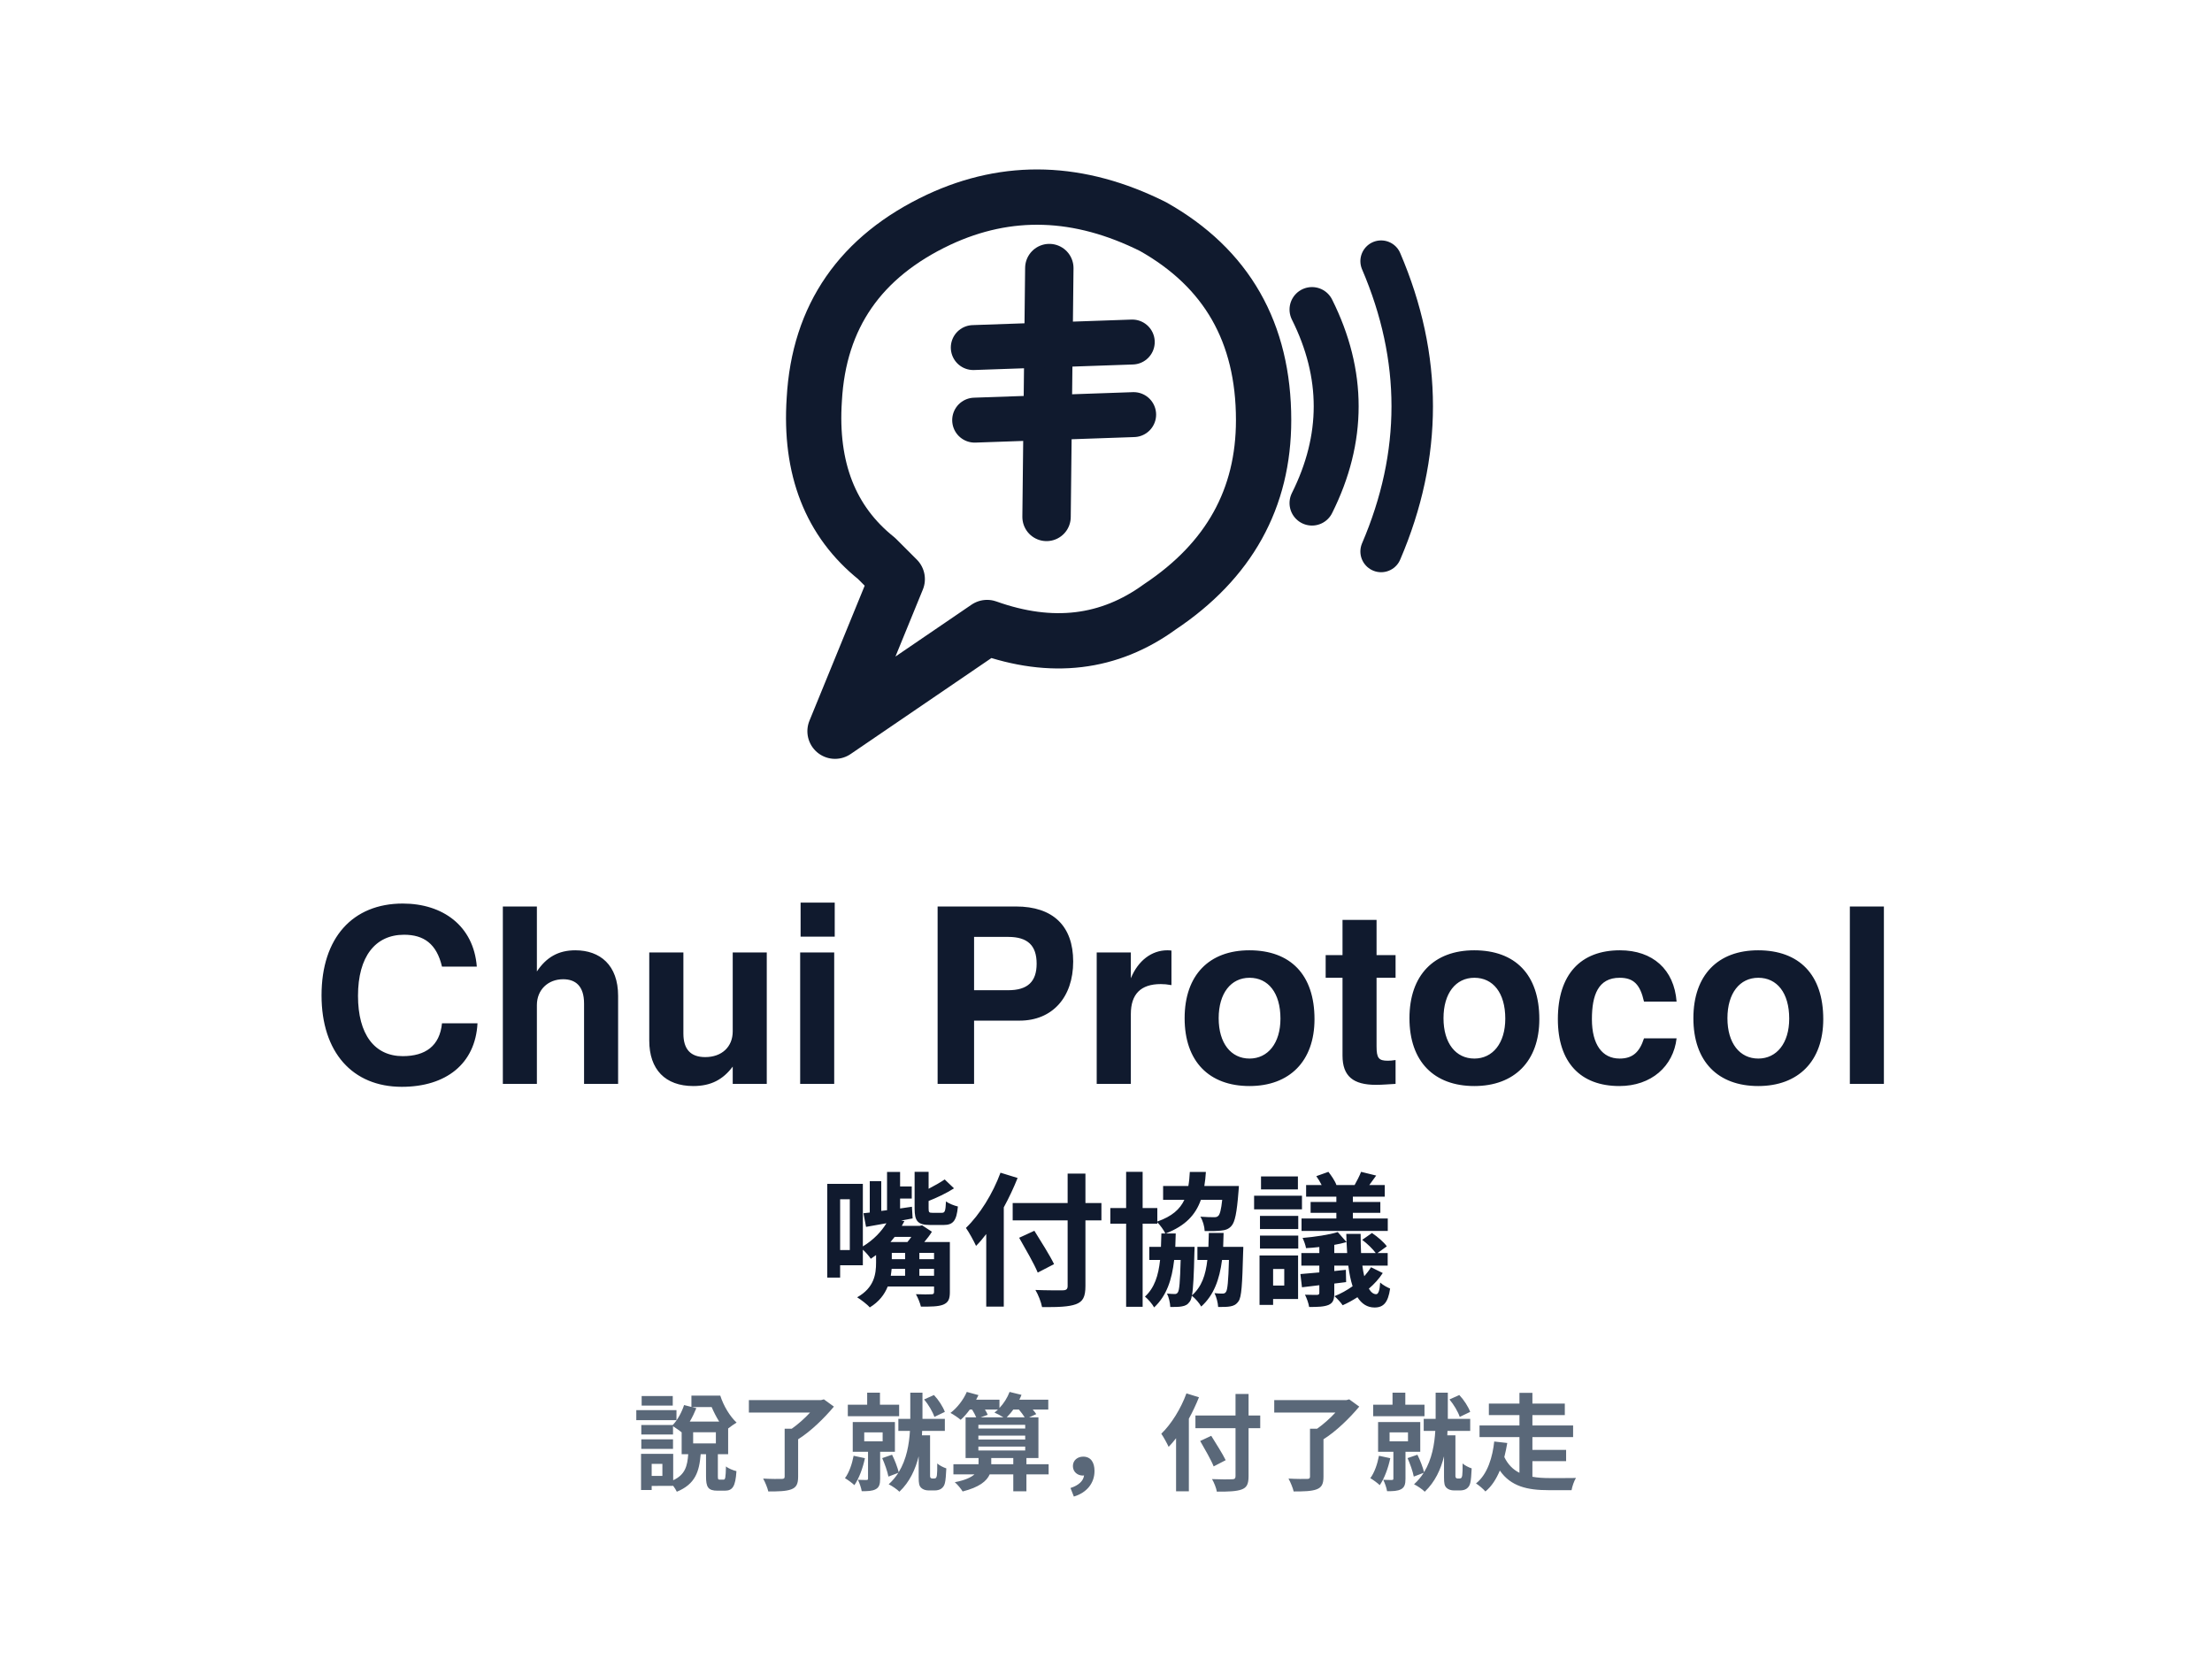
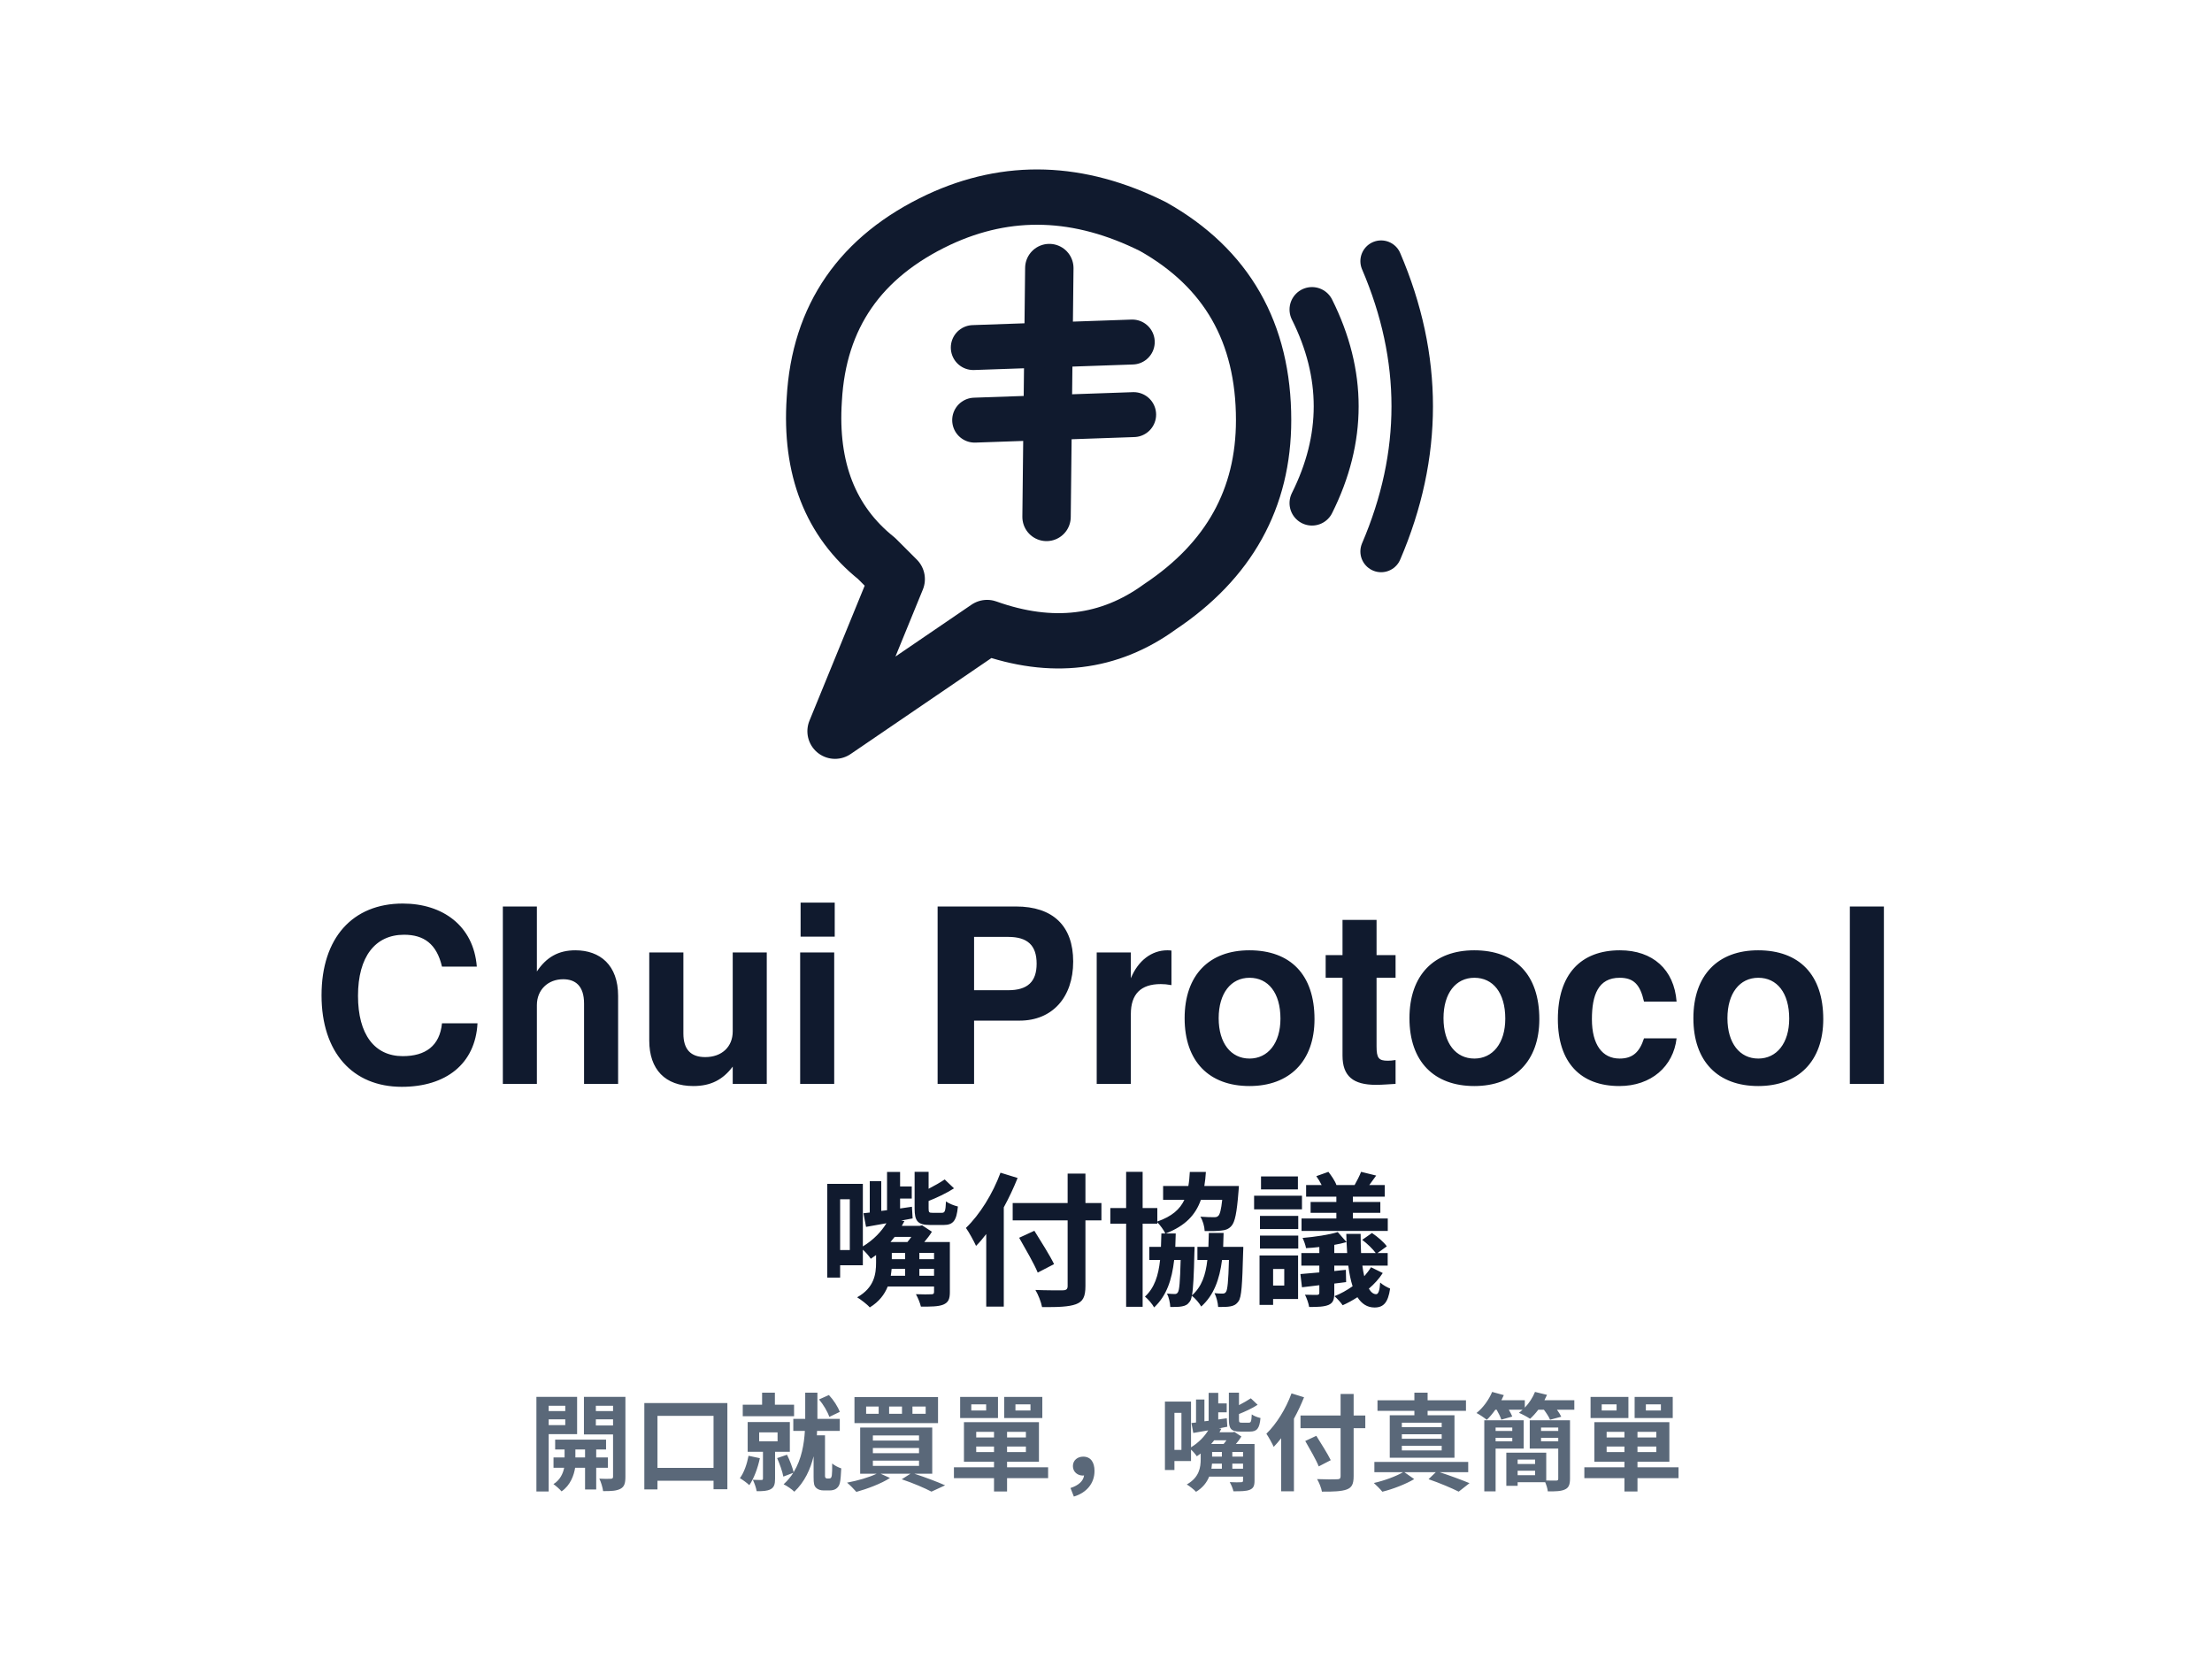
<svg xmlns="http://www.w3.org/2000/svg" viewBox="0 0 400 300" fill="none" role="img" aria-labelledby="chui-stacked-title">
  <g transform="translate(124.75 6.6) scale(1.25)" stroke="#101A2E" stroke-linecap="round" stroke-linejoin="round" fill="none">
    <g transform="translate(-3 1.5)">
      <path stroke-width="8" d="M33 77 L24 99 L46 84 Q60 89 71 81 Q86 71 86 54 Q86 35 70 26 Q54 18 39 25 Q22 33 21 51 Q20 66 30 74 Z" />
      <path stroke-width="7" d="M55 32 L54.6 68" />
      <path stroke-width="6.5" d="M44 43.5 L67 42.7" />
      <path stroke-width="6.5" d="M44.2 54 L67.2 53.2" />
      <path stroke-width="6.5" d="M93 38 Q100 52 93 66" />
      <path stroke-width="6" d="M103 31 Q112 52 103 73" />
    </g>
  </g>
  <text x="200" y="196" text-anchor="middle" textLength="264" lengthAdjust="spacingAndGlyphs" font-family="'Avenir Next','Helvetica Neue',ui-rounded,system-ui,sans-serif" font-size="44" font-weight="800" fill="#101A2E">Chui Protocol</text>
  <text x="200" y="234" text-anchor="middle" textLength="136" lengthAdjust="spacingAndGlyphs" font-family="'PingFang TC','Noto Sans TC','Microsoft JhengHei',system-ui,sans-serif" font-size="26" font-weight="700" fill="#101A2E">嘴付協議</text>
-   <text x="200" y="268" text-anchor="middle" textLength="190" lengthAdjust="spacingAndGlyphs" font-family="'PingFang TC','Noto Sans TC','Microsoft JhengHei',system-ui,sans-serif" font-size="19" font-weight="600" fill="#5A6879">說了就算，付了就走</text>
+   <text x="200" y="268" text-anchor="middle" textLength="230" lengthAdjust="spacingAndGlyphs" font-family="'PingFang TC','Noto Sans TC','Microsoft JhengHei',system-ui,sans-serif" font-size="19" font-weight="600" fill="#5A6879">開口就買單，嘴付真簡單</text>
</svg>
